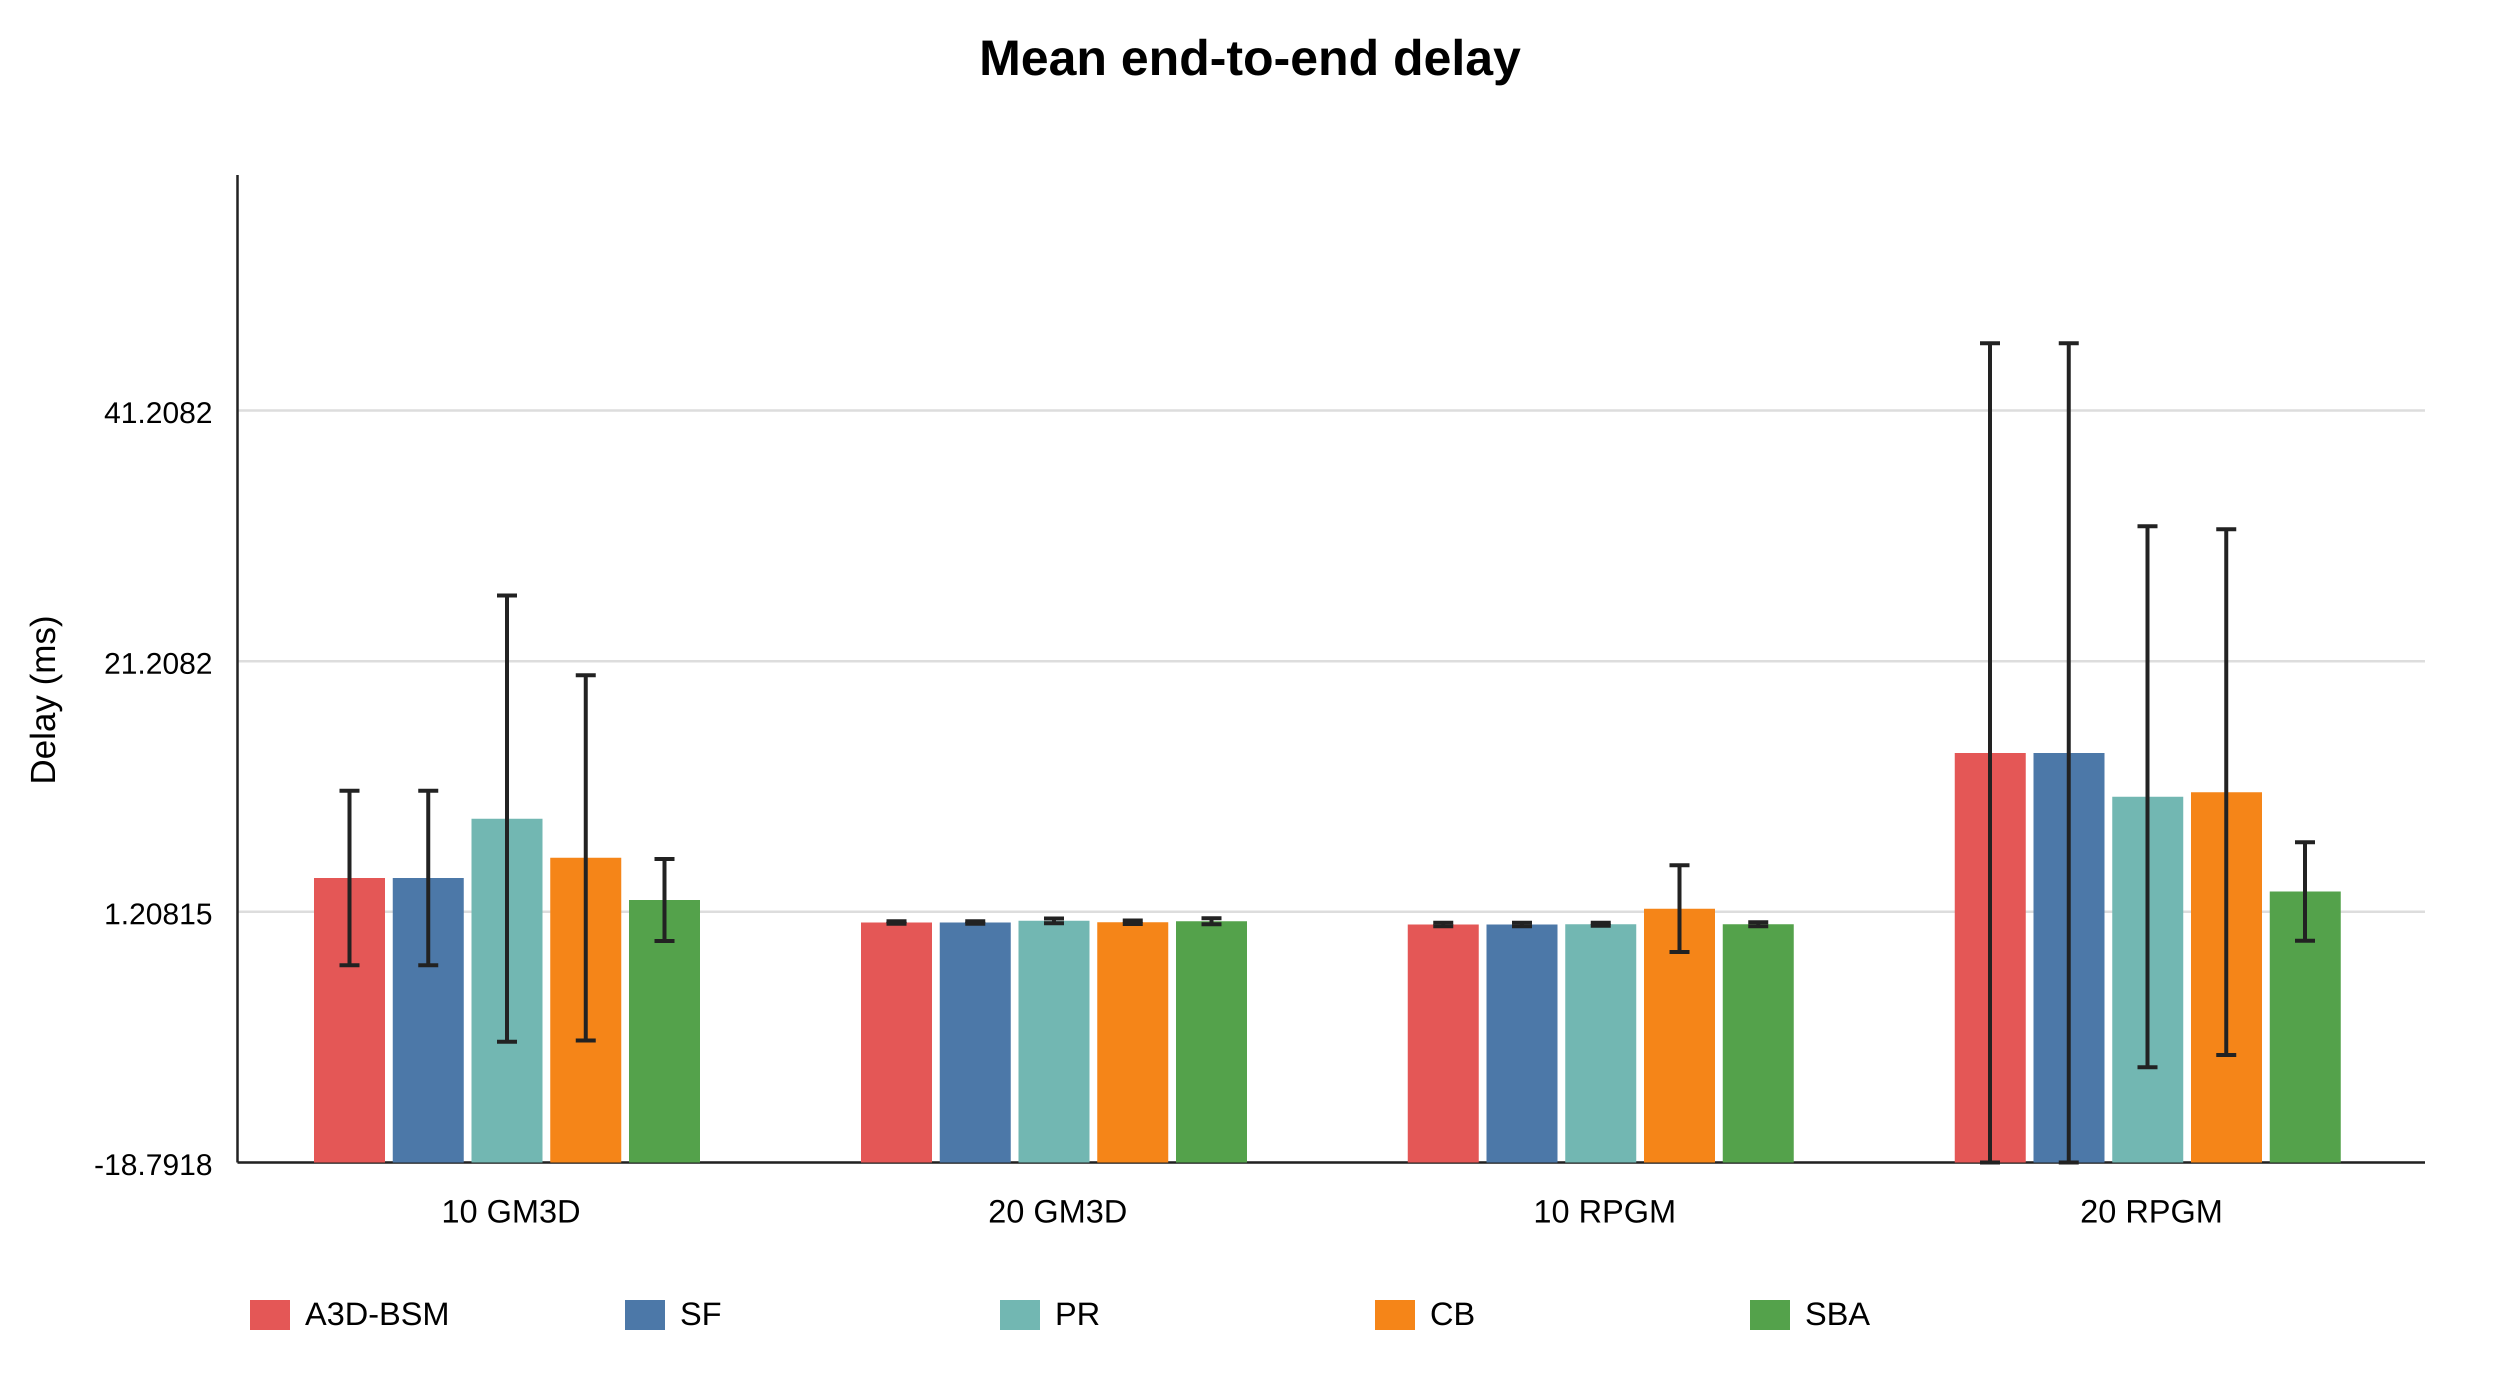
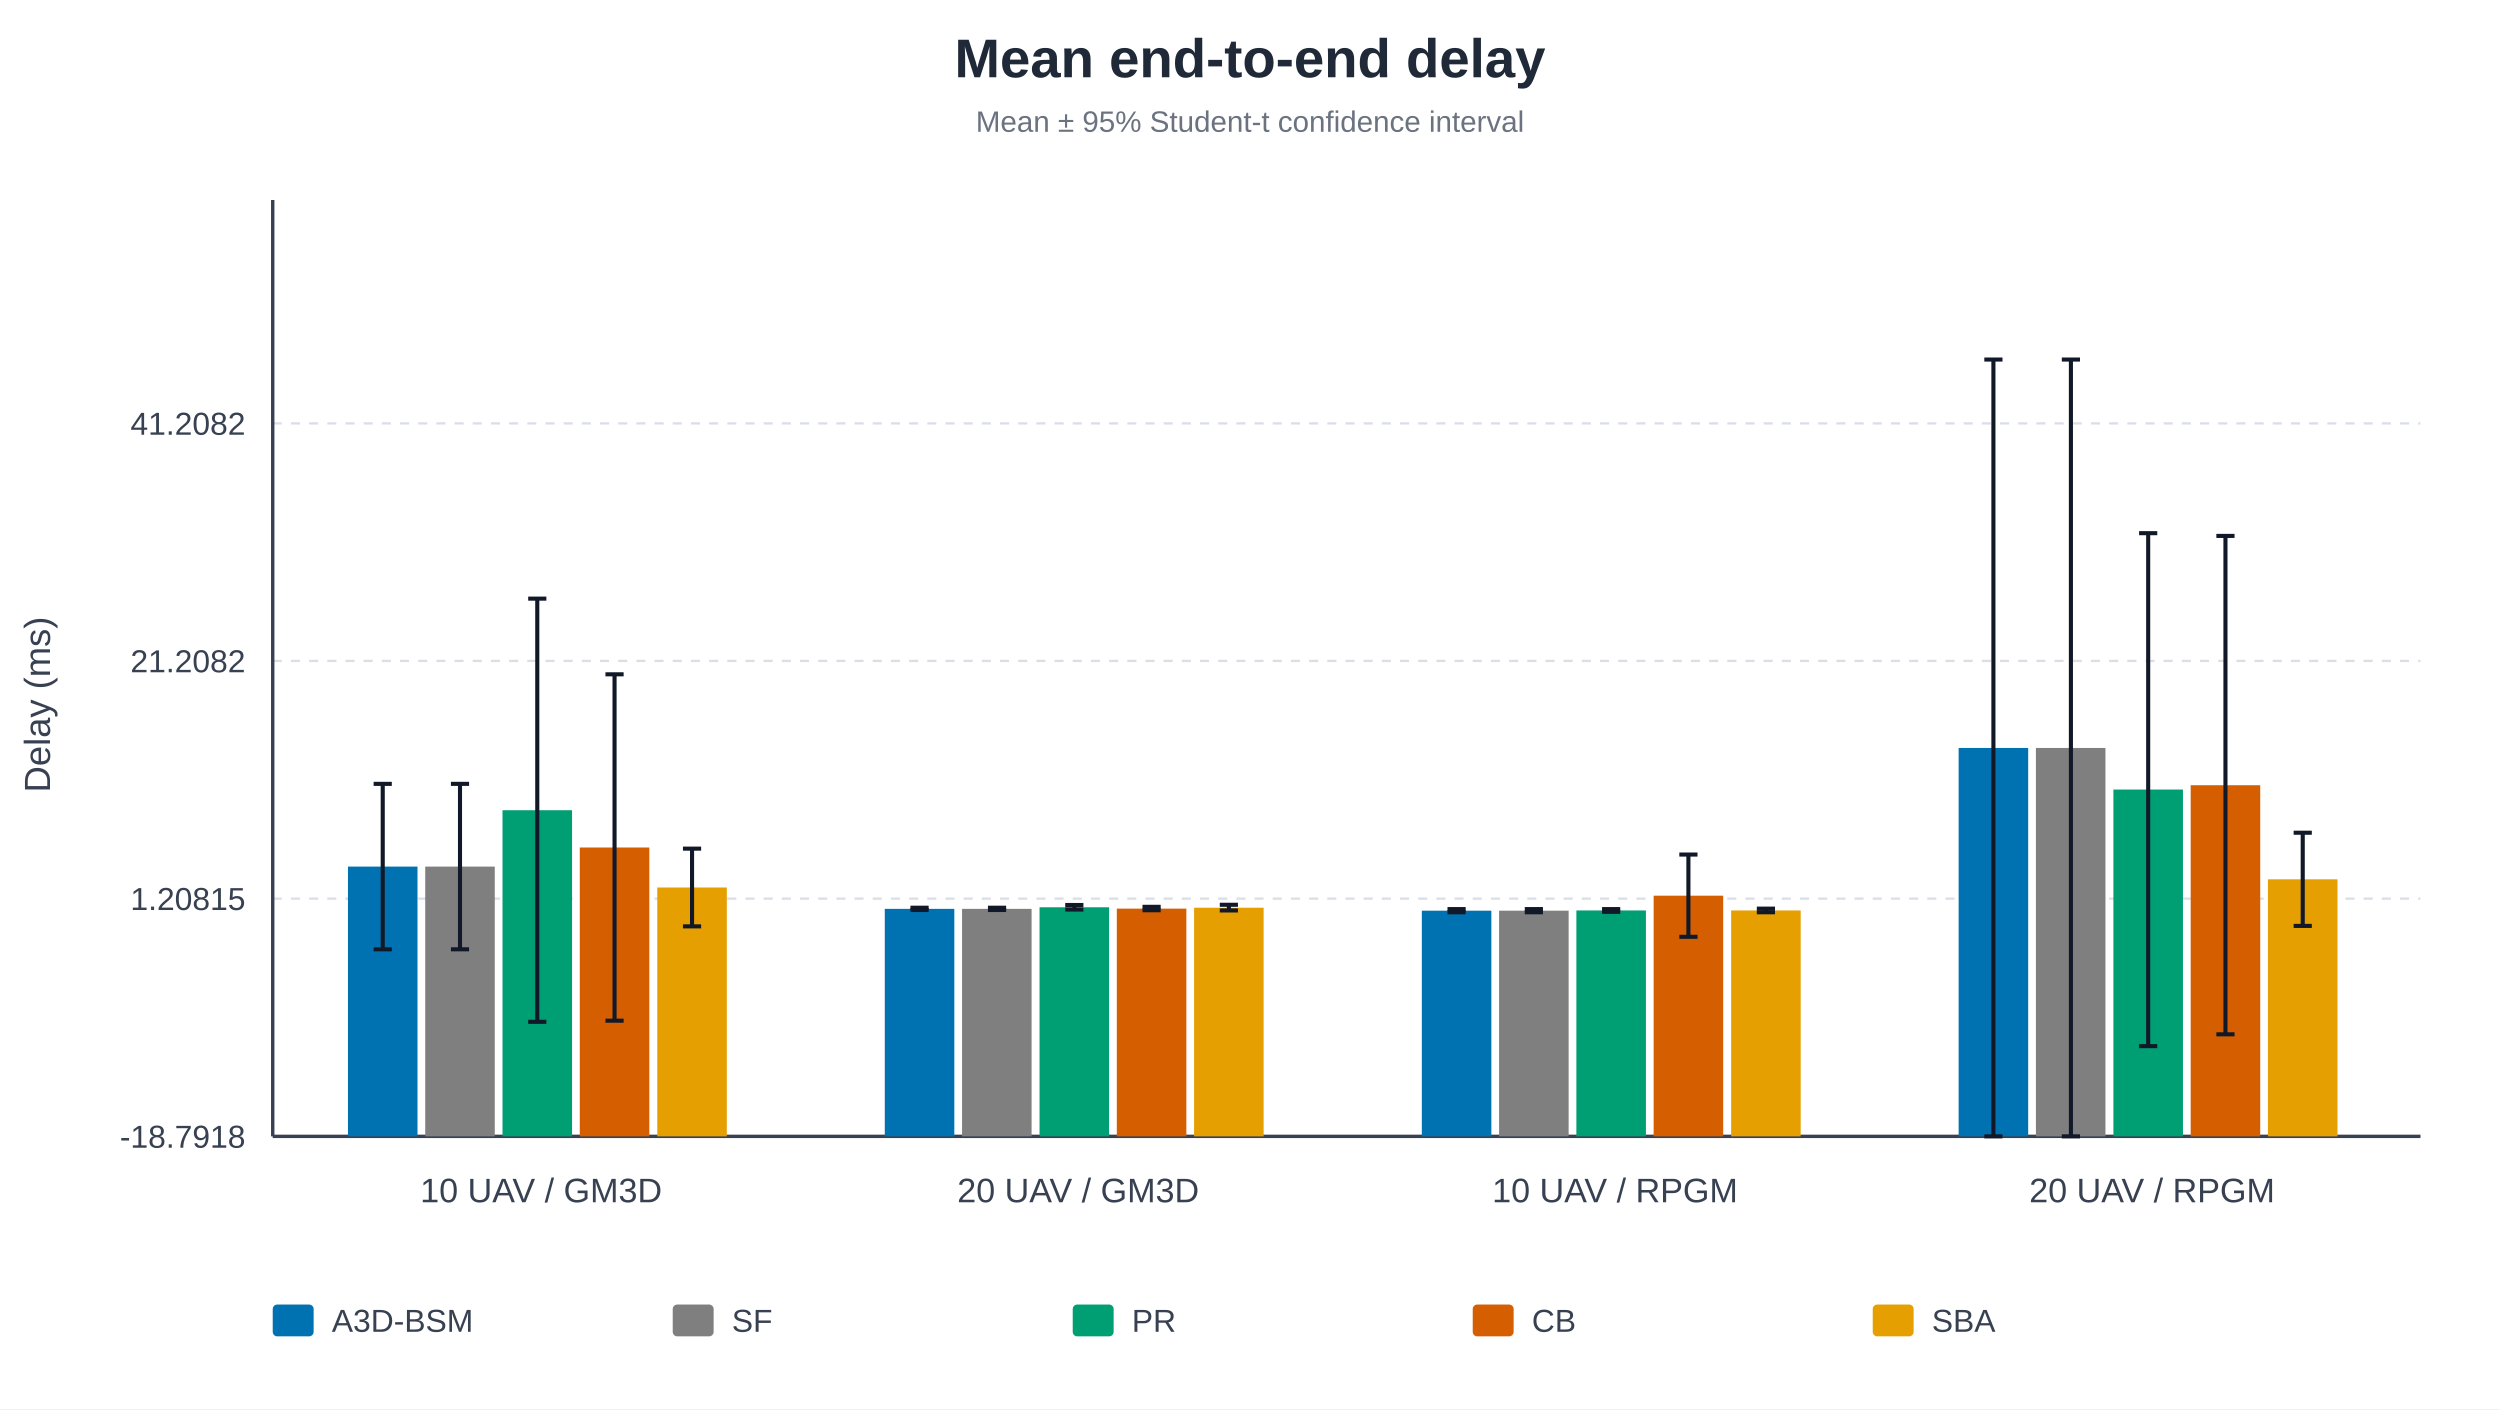
- <svg xmlns="http://www.w3.org/2000/svg" width="1000" height="560" viewBox="0 0 1000 560">
+ <svg xmlns="http://www.w3.org/2000/svg" width="1100" height="620" viewBox="0 0 1100 620">
  <rect width="100%" height="100%" fill="white" />
-   <text x="500.0" y="30" text-anchor="middle" font-family="Arial" font-size="20" font-weight="bold">Mean end-to-end delay</text>
-   <line x1="95" y1="465.0" x2="970" y2="465.0" stroke="#dddddd" />
-   <text x="85" y="470.0" text-anchor="end" font-family="Arial" font-size="12">-18.7918</text>
-   <line x1="95" y1="364.7" x2="970" y2="364.7" stroke="#dddddd" />
-   <text x="85" y="369.7" text-anchor="end" font-family="Arial" font-size="12">1.20815</text>
-   <line x1="95" y1="264.5" x2="970" y2="264.5" stroke="#dddddd" />
-   <text x="85" y="269.5" text-anchor="end" font-family="Arial" font-size="12">21.2082</text>
-   <line x1="95" y1="164.2" x2="970" y2="164.2" stroke="#dddddd" />
-   <text x="85" y="169.2" text-anchor="end" font-family="Arial" font-size="12">41.2082</text>
-   <line x1="95" y1="70" x2="95" y2="465" stroke="#222" />
-   <line x1="95" y1="465" x2="970" y2="465" stroke="#222" />
-   <text x="204.4" y="489" text-anchor="middle" font-family="Arial" font-size="13">10 GM3D</text>
-   <rect x="125.6" y="351.2" width="28.4" height="113.8" fill="#E45756" />
-   <line x1="139.8" y1="386.1" x2="139.8" y2="316.3" stroke="#222" stroke-width="1.6" />
-   <line x1="135.8" y1="386.1" x2="143.8" y2="386.1" stroke="#222" stroke-width="1.6" />
-   <line x1="135.8" y1="316.3" x2="143.8" y2="316.3" stroke="#222" stroke-width="1.6" />
-   <rect x="157.1" y="351.2" width="28.4" height="113.8" fill="#4C78A8" />
-   <line x1="171.3" y1="386.1" x2="171.3" y2="316.3" stroke="#222" stroke-width="1.6" />
-   <line x1="167.3" y1="386.1" x2="175.3" y2="386.1" stroke="#222" stroke-width="1.6" />
-   <line x1="167.3" y1="316.3" x2="175.3" y2="316.3" stroke="#222" stroke-width="1.6" />
-   <rect x="188.6" y="327.5" width="28.4" height="137.5" fill="#72B7B2" />
-   <line x1="202.8" y1="416.7" x2="202.8" y2="238.2" stroke="#222" stroke-width="1.6" />
-   <line x1="198.8" y1="416.7" x2="206.8" y2="416.7" stroke="#222" stroke-width="1.6" />
-   <line x1="198.8" y1="238.2" x2="206.8" y2="238.2" stroke="#222" stroke-width="1.6" />
-   <rect x="220.1" y="343.1" width="28.4" height="121.9" fill="#F58518" />
-   <line x1="234.3" y1="416.2" x2="234.3" y2="270.1" stroke="#222" stroke-width="1.6" />
-   <line x1="230.3" y1="416.2" x2="238.3" y2="416.2" stroke="#222" stroke-width="1.6" />
-   <line x1="230.3" y1="270.1" x2="238.3" y2="270.1" stroke="#222" stroke-width="1.6" />
-   <rect x="251.6" y="360.0" width="28.4" height="105.0" fill="#54A24B" />
-   <line x1="265.8" y1="376.4" x2="265.8" y2="343.6" stroke="#222" stroke-width="1.6" />
-   <line x1="261.8" y1="376.4" x2="269.8" y2="376.4" stroke="#222" stroke-width="1.6" />
-   <line x1="261.8" y1="343.6" x2="269.8" y2="343.6" stroke="#222" stroke-width="1.6" />
-   <text x="423.1" y="489" text-anchor="middle" font-family="Arial" font-size="13">20 GM3D</text>
-   <rect x="344.4" y="369.0" width="28.4" height="96.0" fill="#E45756" />
-   <line x1="358.6" y1="369.5" x2="358.6" y2="368.5" stroke="#222" stroke-width="1.6" />
-   <line x1="354.6" y1="369.5" x2="362.6" y2="369.5" stroke="#222" stroke-width="1.6" />
-   <line x1="354.6" y1="368.5" x2="362.6" y2="368.5" stroke="#222" stroke-width="1.6" />
-   <rect x="375.9" y="369.0" width="28.4" height="96.0" fill="#4C78A8" />
-   <line x1="390.1" y1="369.5" x2="390.1" y2="368.5" stroke="#222" stroke-width="1.6" />
-   <line x1="386.1" y1="369.5" x2="394.1" y2="369.5" stroke="#222" stroke-width="1.6" />
-   <line x1="386.1" y1="368.5" x2="394.1" y2="368.5" stroke="#222" stroke-width="1.6" />
-   <rect x="407.4" y="368.3" width="28.4" height="96.7" fill="#72B7B2" />
-   <line x1="421.6" y1="369.3" x2="421.6" y2="367.4" stroke="#222" stroke-width="1.6" />
-   <line x1="417.6" y1="369.3" x2="425.6" y2="369.3" stroke="#222" stroke-width="1.6" />
-   <line x1="417.6" y1="367.4" x2="425.6" y2="367.4" stroke="#222" stroke-width="1.6" />
-   <rect x="438.9" y="368.9" width="28.4" height="96.1" fill="#F58518" />
-   <line x1="453.1" y1="369.6" x2="453.1" y2="368.2" stroke="#222" stroke-width="1.6" />
-   <line x1="449.1" y1="369.6" x2="457.1" y2="369.6" stroke="#222" stroke-width="1.6" />
-   <line x1="449.1" y1="368.2" x2="457.1" y2="368.2" stroke="#222" stroke-width="1.6" />
-   <rect x="470.4" y="368.5" width="28.4" height="96.5" fill="#54A24B" />
-   <line x1="484.6" y1="369.7" x2="484.6" y2="367.3" stroke="#222" stroke-width="1.6" />
-   <line x1="480.6" y1="369.7" x2="488.6" y2="369.7" stroke="#222" stroke-width="1.6" />
-   <line x1="480.6" y1="367.3" x2="488.6" y2="367.3" stroke="#222" stroke-width="1.6" />
-   <text x="641.9" y="489" text-anchor="middle" font-family="Arial" font-size="13">10 RPGM</text>
-   <rect x="563.1" y="369.8" width="28.4" height="95.2" fill="#E45756" />
-   <line x1="577.3" y1="370.5" x2="577.3" y2="369.1" stroke="#222" stroke-width="1.6" />
-   <line x1="573.3" y1="370.5" x2="581.3" y2="370.5" stroke="#222" stroke-width="1.6" />
-   <line x1="573.3" y1="369.1" x2="581.3" y2="369.1" stroke="#222" stroke-width="1.6" />
-   <rect x="594.6" y="369.8" width="28.4" height="95.2" fill="#4C78A8" />
-   <line x1="608.8" y1="370.5" x2="608.8" y2="369.1" stroke="#222" stroke-width="1.6" />
-   <line x1="604.8" y1="370.5" x2="612.8" y2="370.5" stroke="#222" stroke-width="1.6" />
-   <line x1="604.8" y1="369.1" x2="612.8" y2="369.1" stroke="#222" stroke-width="1.6" />
-   <rect x="626.1" y="369.7" width="28.4" height="95.3" fill="#72B7B2" />
-   <line x1="640.3" y1="370.3" x2="640.3" y2="369.1" stroke="#222" stroke-width="1.6" />
-   <line x1="636.3" y1="370.3" x2="644.3" y2="370.3" stroke="#222" stroke-width="1.6" />
-   <line x1="636.3" y1="369.1" x2="644.3" y2="369.1" stroke="#222" stroke-width="1.6" />
-   <rect x="657.6" y="363.5" width="28.4" height="101.5" fill="#F58518" />
-   <line x1="671.8" y1="380.8" x2="671.8" y2="346.1" stroke="#222" stroke-width="1.6" />
-   <line x1="667.8" y1="380.8" x2="675.8" y2="380.8" stroke="#222" stroke-width="1.6" />
-   <line x1="667.8" y1="346.1" x2="675.8" y2="346.1" stroke="#222" stroke-width="1.6" />
-   <rect x="689.1" y="369.7" width="28.4" height="95.3" fill="#54A24B" />
-   <line x1="703.3" y1="370.5" x2="703.3" y2="368.9" stroke="#222" stroke-width="1.6" />
-   <line x1="699.3" y1="370.5" x2="707.3" y2="370.5" stroke="#222" stroke-width="1.6" />
-   <line x1="699.3" y1="368.9" x2="707.3" y2="368.9" stroke="#222" stroke-width="1.6" />
-   <text x="860.6" y="489" text-anchor="middle" font-family="Arial" font-size="13">20 RPGM</text>
-   <rect x="781.9" y="301.2" width="28.4" height="163.8" fill="#E45756" />
-   <line x1="796.0" y1="465.0" x2="796.0" y2="137.3" stroke="#222" stroke-width="1.6" />
-   <line x1="792.0" y1="465.0" x2="800.0" y2="465.0" stroke="#222" stroke-width="1.6" />
-   <line x1="792.0" y1="137.3" x2="800.0" y2="137.3" stroke="#222" stroke-width="1.6" />
-   <rect x="813.4" y="301.2" width="28.4" height="163.8" fill="#4C78A8" />
-   <line x1="827.5" y1="465.0" x2="827.5" y2="137.3" stroke="#222" stroke-width="1.6" />
-   <line x1="823.5" y1="465.0" x2="831.5" y2="465.0" stroke="#222" stroke-width="1.6" />
-   <line x1="823.5" y1="137.3" x2="831.5" y2="137.3" stroke="#222" stroke-width="1.6" />
-   <rect x="844.9" y="318.7" width="28.4" height="146.3" fill="#72B7B2" />
-   <line x1="859.0" y1="426.9" x2="859.0" y2="210.5" stroke="#222" stroke-width="1.6" />
-   <line x1="855.0" y1="426.9" x2="863.0" y2="426.9" stroke="#222" stroke-width="1.6" />
-   <line x1="855.0" y1="210.5" x2="863.0" y2="210.5" stroke="#222" stroke-width="1.6" />
-   <rect x="876.4" y="316.9" width="28.4" height="148.1" fill="#F58518" />
-   <line x1="890.5" y1="422.0" x2="890.5" y2="211.7" stroke="#222" stroke-width="1.6" />
-   <line x1="886.5" y1="422.0" x2="894.5" y2="422.0" stroke="#222" stroke-width="1.6" />
-   <line x1="886.5" y1="211.7" x2="894.5" y2="211.7" stroke="#222" stroke-width="1.6" />
-   <rect x="907.9" y="356.6" width="28.4" height="108.4" fill="#54A24B" />
-   <line x1="922.0" y1="376.3" x2="922.0" y2="336.9" stroke="#222" stroke-width="1.6" />
-   <line x1="918.0" y1="376.3" x2="926.0" y2="376.3" stroke="#222" stroke-width="1.6" />
-   <line x1="918.0" y1="336.9" x2="926.0" y2="336.9" stroke="#222" stroke-width="1.6" />
-   <rect x="100" y="520" width="16" height="12" fill="#E45756" />
-   <text x="122" y="530" font-family="Arial" font-size="13">A3D-BSM</text>
-   <rect x="250" y="520" width="16" height="12" fill="#4C78A8" />
-   <text x="272" y="530" font-family="Arial" font-size="13">SF</text>
-   <rect x="400" y="520" width="16" height="12" fill="#72B7B2" />
-   <text x="422" y="530" font-family="Arial" font-size="13">PR</text>
-   <rect x="550" y="520" width="16" height="12" fill="#F58518" />
-   <text x="572" y="530" font-family="Arial" font-size="13">CB</text>
-   <rect x="700" y="520" width="16" height="12" fill="#54A24B" />
-   <text x="722" y="530" font-family="Arial" font-size="13">SBA</text>
-   <text transform="translate(22 280.0) rotate(-90)" text-anchor="middle" font-family="Arial" font-size="14">Delay (ms)</text>
+   <text x="550.0" y="34" text-anchor="middle" font-family="Arial, sans-serif" font-size="24" font-weight="bold" fill="#1f2937">Mean end-to-end delay</text>
+   <text x="550.0" y="58" text-anchor="middle" font-family="Arial, sans-serif" font-size="13" fill="#6b7280">Mean ± 95% Student-t confidence interval</text>
+   <line x1="120" y1="500.0" x2="1065" y2="500.0" stroke="#d9dee7" stroke-dasharray="4 4" />
+   <text x="108" y="505.0" text-anchor="end" font-family="Arial, sans-serif" font-size="14" fill="#374151">-18.7918</text>
+   <line x1="120" y1="395.4" x2="1065" y2="395.4" stroke="#d9dee7" stroke-dasharray="4 4" />
+   <text x="108" y="400.4" text-anchor="end" font-family="Arial, sans-serif" font-size="14" fill="#374151">1.20815</text>
+   <line x1="120" y1="290.8" x2="1065" y2="290.8" stroke="#d9dee7" stroke-dasharray="4 4" />
+   <text x="108" y="295.8" text-anchor="end" font-family="Arial, sans-serif" font-size="14" fill="#374151">21.2082</text>
+   <line x1="120" y1="186.3" x2="1065" y2="186.3" stroke="#d9dee7" stroke-dasharray="4 4" />
+   <text x="108" y="191.3" text-anchor="end" font-family="Arial, sans-serif" font-size="14" fill="#374151">41.2082</text>
+   <line x1="120" y1="88" x2="120" y2="500" stroke="#374151" stroke-width="1.5" />
+   <line x1="120" y1="500" x2="1065" y2="500" stroke="#374151" stroke-width="1.5" />
+   <text x="238.1" y="529" text-anchor="middle" font-family="Arial, sans-serif" font-size="15" fill="#374151">10 UAV / GM3D</text>
+   <rect x="153.1" y="381.3" width="30.6" height="118.7" fill="#0072B2" />
+   <line x1="168.4" y1="417.7" x2="168.4" y2="344.9" stroke="#111827" stroke-width="1.8" />
+   <line x1="164.4" y1="417.7" x2="172.4" y2="417.7" stroke="#111827" stroke-width="1.8" />
+   <line x1="164.4" y1="344.9" x2="172.4" y2="344.9" stroke="#111827" stroke-width="1.8" />
+   <rect x="187.1" y="381.3" width="30.6" height="118.7" fill="#7F7F7F" />
+   <line x1="202.4" y1="417.7" x2="202.4" y2="344.9" stroke="#111827" stroke-width="1.8" />
+   <line x1="198.4" y1="417.7" x2="206.4" y2="417.7" stroke="#111827" stroke-width="1.8" />
+   <line x1="198.4" y1="344.9" x2="206.4" y2="344.9" stroke="#111827" stroke-width="1.8" />
+   <rect x="221.1" y="356.5" width="30.6" height="143.5" fill="#009E73" />
+   <line x1="236.4" y1="449.6" x2="236.4" y2="263.4" stroke="#111827" stroke-width="1.8" />
+   <line x1="232.4" y1="449.6" x2="240.4" y2="449.6" stroke="#111827" stroke-width="1.8" />
+   <line x1="232.4" y1="263.4" x2="240.4" y2="263.4" stroke="#111827" stroke-width="1.8" />
+   <rect x="255.1" y="372.9" width="30.6" height="127.1" fill="#D55E00" />
+   <line x1="270.4" y1="449.1" x2="270.4" y2="296.7" stroke="#111827" stroke-width="1.8" />
+   <line x1="266.4" y1="449.1" x2="274.4" y2="449.1" stroke="#111827" stroke-width="1.8" />
+   <line x1="266.4" y1="296.7" x2="274.4" y2="296.7" stroke="#111827" stroke-width="1.8" />
+   <rect x="289.2" y="390.5" width="30.6" height="109.5" fill="#E69F00" />
+   <line x1="304.5" y1="407.6" x2="304.5" y2="373.4" stroke="#111827" stroke-width="1.8" />
+   <line x1="300.5" y1="407.6" x2="308.5" y2="407.6" stroke="#111827" stroke-width="1.8" />
+   <line x1="300.5" y1="373.4" x2="308.5" y2="373.4" stroke="#111827" stroke-width="1.8" />
+   <text x="474.4" y="529" text-anchor="middle" font-family="Arial, sans-serif" font-size="15" fill="#374151">20 UAV / GM3D</text>
+   <rect x="389.3" y="399.9" width="30.6" height="100.1" fill="#0072B2" />
+   <line x1="404.6" y1="400.4" x2="404.6" y2="399.4" stroke="#111827" stroke-width="1.8" />
+   <line x1="400.6" y1="400.4" x2="408.6" y2="400.4" stroke="#111827" stroke-width="1.8" />
+   <line x1="400.6" y1="399.4" x2="408.6" y2="399.4" stroke="#111827" stroke-width="1.8" />
+   <rect x="423.3" y="399.9" width="30.6" height="100.1" fill="#7F7F7F" />
+   <line x1="438.7" y1="400.4" x2="438.7" y2="399.4" stroke="#111827" stroke-width="1.8" />
+   <line x1="434.7" y1="400.4" x2="442.7" y2="400.4" stroke="#111827" stroke-width="1.8" />
+   <line x1="434.7" y1="399.4" x2="442.7" y2="399.4" stroke="#111827" stroke-width="1.8" />
+   <rect x="457.4" y="399.2" width="30.6" height="100.8" fill="#009E73" />
+   <line x1="472.7" y1="400.2" x2="472.7" y2="398.2" stroke="#111827" stroke-width="1.8" />
+   <line x1="468.7" y1="400.2" x2="476.7" y2="400.2" stroke="#111827" stroke-width="1.8" />
+   <line x1="468.7" y1="398.2" x2="476.7" y2="398.2" stroke="#111827" stroke-width="1.8" />
+   <rect x="491.4" y="399.8" width="30.6" height="100.2" fill="#D55E00" />
+   <line x1="506.7" y1="400.5" x2="506.7" y2="399.0" stroke="#111827" stroke-width="1.8" />
+   <line x1="502.7" y1="400.5" x2="510.7" y2="400.5" stroke="#111827" stroke-width="1.8" />
+   <line x1="502.7" y1="399.0" x2="510.7" y2="399.0" stroke="#111827" stroke-width="1.8" />
+   <rect x="525.4" y="399.4" width="30.6" height="100.6" fill="#E69F00" />
+   <line x1="540.7" y1="400.6" x2="540.7" y2="398.1" stroke="#111827" stroke-width="1.8" />
+   <line x1="536.7" y1="400.6" x2="544.7" y2="400.6" stroke="#111827" stroke-width="1.8" />
+   <line x1="536.7" y1="398.1" x2="544.7" y2="398.1" stroke="#111827" stroke-width="1.8" />
+   <text x="710.6" y="529" text-anchor="middle" font-family="Arial, sans-serif" font-size="15" fill="#374151">10 UAV / RPGM</text>
+   <rect x="625.6" y="400.7" width="30.6" height="99.3" fill="#0072B2" />
+   <line x1="640.9" y1="401.4" x2="640.9" y2="400.0" stroke="#111827" stroke-width="1.8" />
+   <line x1="636.9" y1="401.4" x2="644.9" y2="401.4" stroke="#111827" stroke-width="1.8" />
+   <line x1="636.9" y1="400.0" x2="644.9" y2="400.0" stroke="#111827" stroke-width="1.8" />
+   <rect x="659.6" y="400.7" width="30.6" height="99.3" fill="#7F7F7F" />
+   <line x1="674.9" y1="401.4" x2="674.9" y2="400.0" stroke="#111827" stroke-width="1.8" />
+   <line x1="670.9" y1="401.4" x2="678.9" y2="401.4" stroke="#111827" stroke-width="1.8" />
+   <line x1="670.9" y1="400.0" x2="678.9" y2="400.0" stroke="#111827" stroke-width="1.8" />
+   <rect x="693.6" y="400.6" width="30.6" height="99.4" fill="#009E73" />
+   <line x1="708.9" y1="401.2" x2="708.9" y2="400.0" stroke="#111827" stroke-width="1.8" />
+   <line x1="704.9" y1="401.2" x2="712.9" y2="401.2" stroke="#111827" stroke-width="1.8" />
+   <line x1="704.9" y1="400.0" x2="712.9" y2="400.0" stroke="#111827" stroke-width="1.8" />
+   <rect x="727.6" y="394.1" width="30.6" height="105.9" fill="#D55E00" />
+   <line x1="742.9" y1="412.2" x2="742.9" y2="376.0" stroke="#111827" stroke-width="1.8" />
+   <line x1="738.9" y1="412.2" x2="746.9" y2="412.2" stroke="#111827" stroke-width="1.8" />
+   <line x1="738.9" y1="376.0" x2="746.9" y2="376.0" stroke="#111827" stroke-width="1.8" />
+   <rect x="761.7" y="400.6" width="30.6" height="99.4" fill="#E69F00" />
+   <line x1="777.0" y1="401.4" x2="777.0" y2="399.8" stroke="#111827" stroke-width="1.8" />
+   <line x1="773.0" y1="401.4" x2="781.0" y2="401.4" stroke="#111827" stroke-width="1.8" />
+   <line x1="773.0" y1="399.8" x2="781.0" y2="399.8" stroke="#111827" stroke-width="1.8" />
+   <text x="946.9" y="529" text-anchor="middle" font-family="Arial, sans-serif" font-size="15" fill="#374151">20 UAV / RPGM</text>
+   <rect x="861.8" y="329.1" width="30.6" height="170.9" fill="#0072B2" />
+   <line x1="877.1" y1="500.0" x2="877.1" y2="158.2" stroke="#111827" stroke-width="1.8" />
+   <line x1="873.1" y1="500.0" x2="881.1" y2="500.0" stroke="#111827" stroke-width="1.8" />
+   <line x1="873.1" y1="158.2" x2="881.1" y2="158.2" stroke="#111827" stroke-width="1.8" />
+   <rect x="895.8" y="329.1" width="30.6" height="170.9" fill="#7F7F7F" />
+   <line x1="911.2" y1="500.0" x2="911.2" y2="158.2" stroke="#111827" stroke-width="1.8" />
+   <line x1="907.2" y1="500.0" x2="915.2" y2="500.0" stroke="#111827" stroke-width="1.8" />
+   <line x1="907.2" y1="158.2" x2="915.2" y2="158.2" stroke="#111827" stroke-width="1.8" />
+   <rect x="929.9" y="347.4" width="30.6" height="152.6" fill="#009E73" />
+   <line x1="945.2" y1="460.3" x2="945.2" y2="234.6" stroke="#111827" stroke-width="1.8" />
+   <line x1="941.2" y1="460.3" x2="949.2" y2="460.3" stroke="#111827" stroke-width="1.8" />
+   <line x1="941.2" y1="234.6" x2="949.2" y2="234.6" stroke="#111827" stroke-width="1.8" />
+   <rect x="963.9" y="345.5" width="30.6" height="154.5" fill="#D55E00" />
+   <line x1="979.2" y1="455.1" x2="979.2" y2="235.8" stroke="#111827" stroke-width="1.8" />
+   <line x1="975.2" y1="455.1" x2="983.2" y2="455.1" stroke="#111827" stroke-width="1.8" />
+   <line x1="975.2" y1="235.8" x2="983.2" y2="235.8" stroke="#111827" stroke-width="1.8" />
+   <rect x="997.9" y="386.9" width="30.6" height="113.1" fill="#E69F00" />
+   <line x1="1013.2" y1="407.4" x2="1013.2" y2="366.4" stroke="#111827" stroke-width="1.8" />
+   <line x1="1009.2" y1="407.4" x2="1017.2" y2="407.4" stroke="#111827" stroke-width="1.8" />
+   <line x1="1009.2" y1="366.4" x2="1017.2" y2="366.4" stroke="#111827" stroke-width="1.8" />
+   <rect x="120" y="574" width="18" height="14" rx="2" fill="#0072B2" />
+   <text x="146" y="586" font-family="Arial, sans-serif" font-size="14" fill="#374151">A3D-BSM</text>
+   <rect x="296" y="574" width="18" height="14" rx="2" fill="#7F7F7F" />
+   <text x="322" y="586" font-family="Arial, sans-serif" font-size="14" fill="#374151">SF</text>
+   <rect x="472" y="574" width="18" height="14" rx="2" fill="#009E73" />
+   <text x="498" y="586" font-family="Arial, sans-serif" font-size="14" fill="#374151">PR</text>
+   <rect x="648" y="574" width="18" height="14" rx="2" fill="#D55E00" />
+   <text x="674" y="586" font-family="Arial, sans-serif" font-size="14" fill="#374151">CB</text>
+   <rect x="824" y="574" width="18" height="14" rx="2" fill="#E69F00" />
+   <text x="850" y="586" font-family="Arial, sans-serif" font-size="14" fill="#374151">SBA</text>
+   <text transform="translate(22 310.0) rotate(-90)" text-anchor="middle" font-family="Arial, sans-serif" font-size="16" fill="#374151">Delay (ms)</text>
</svg>
